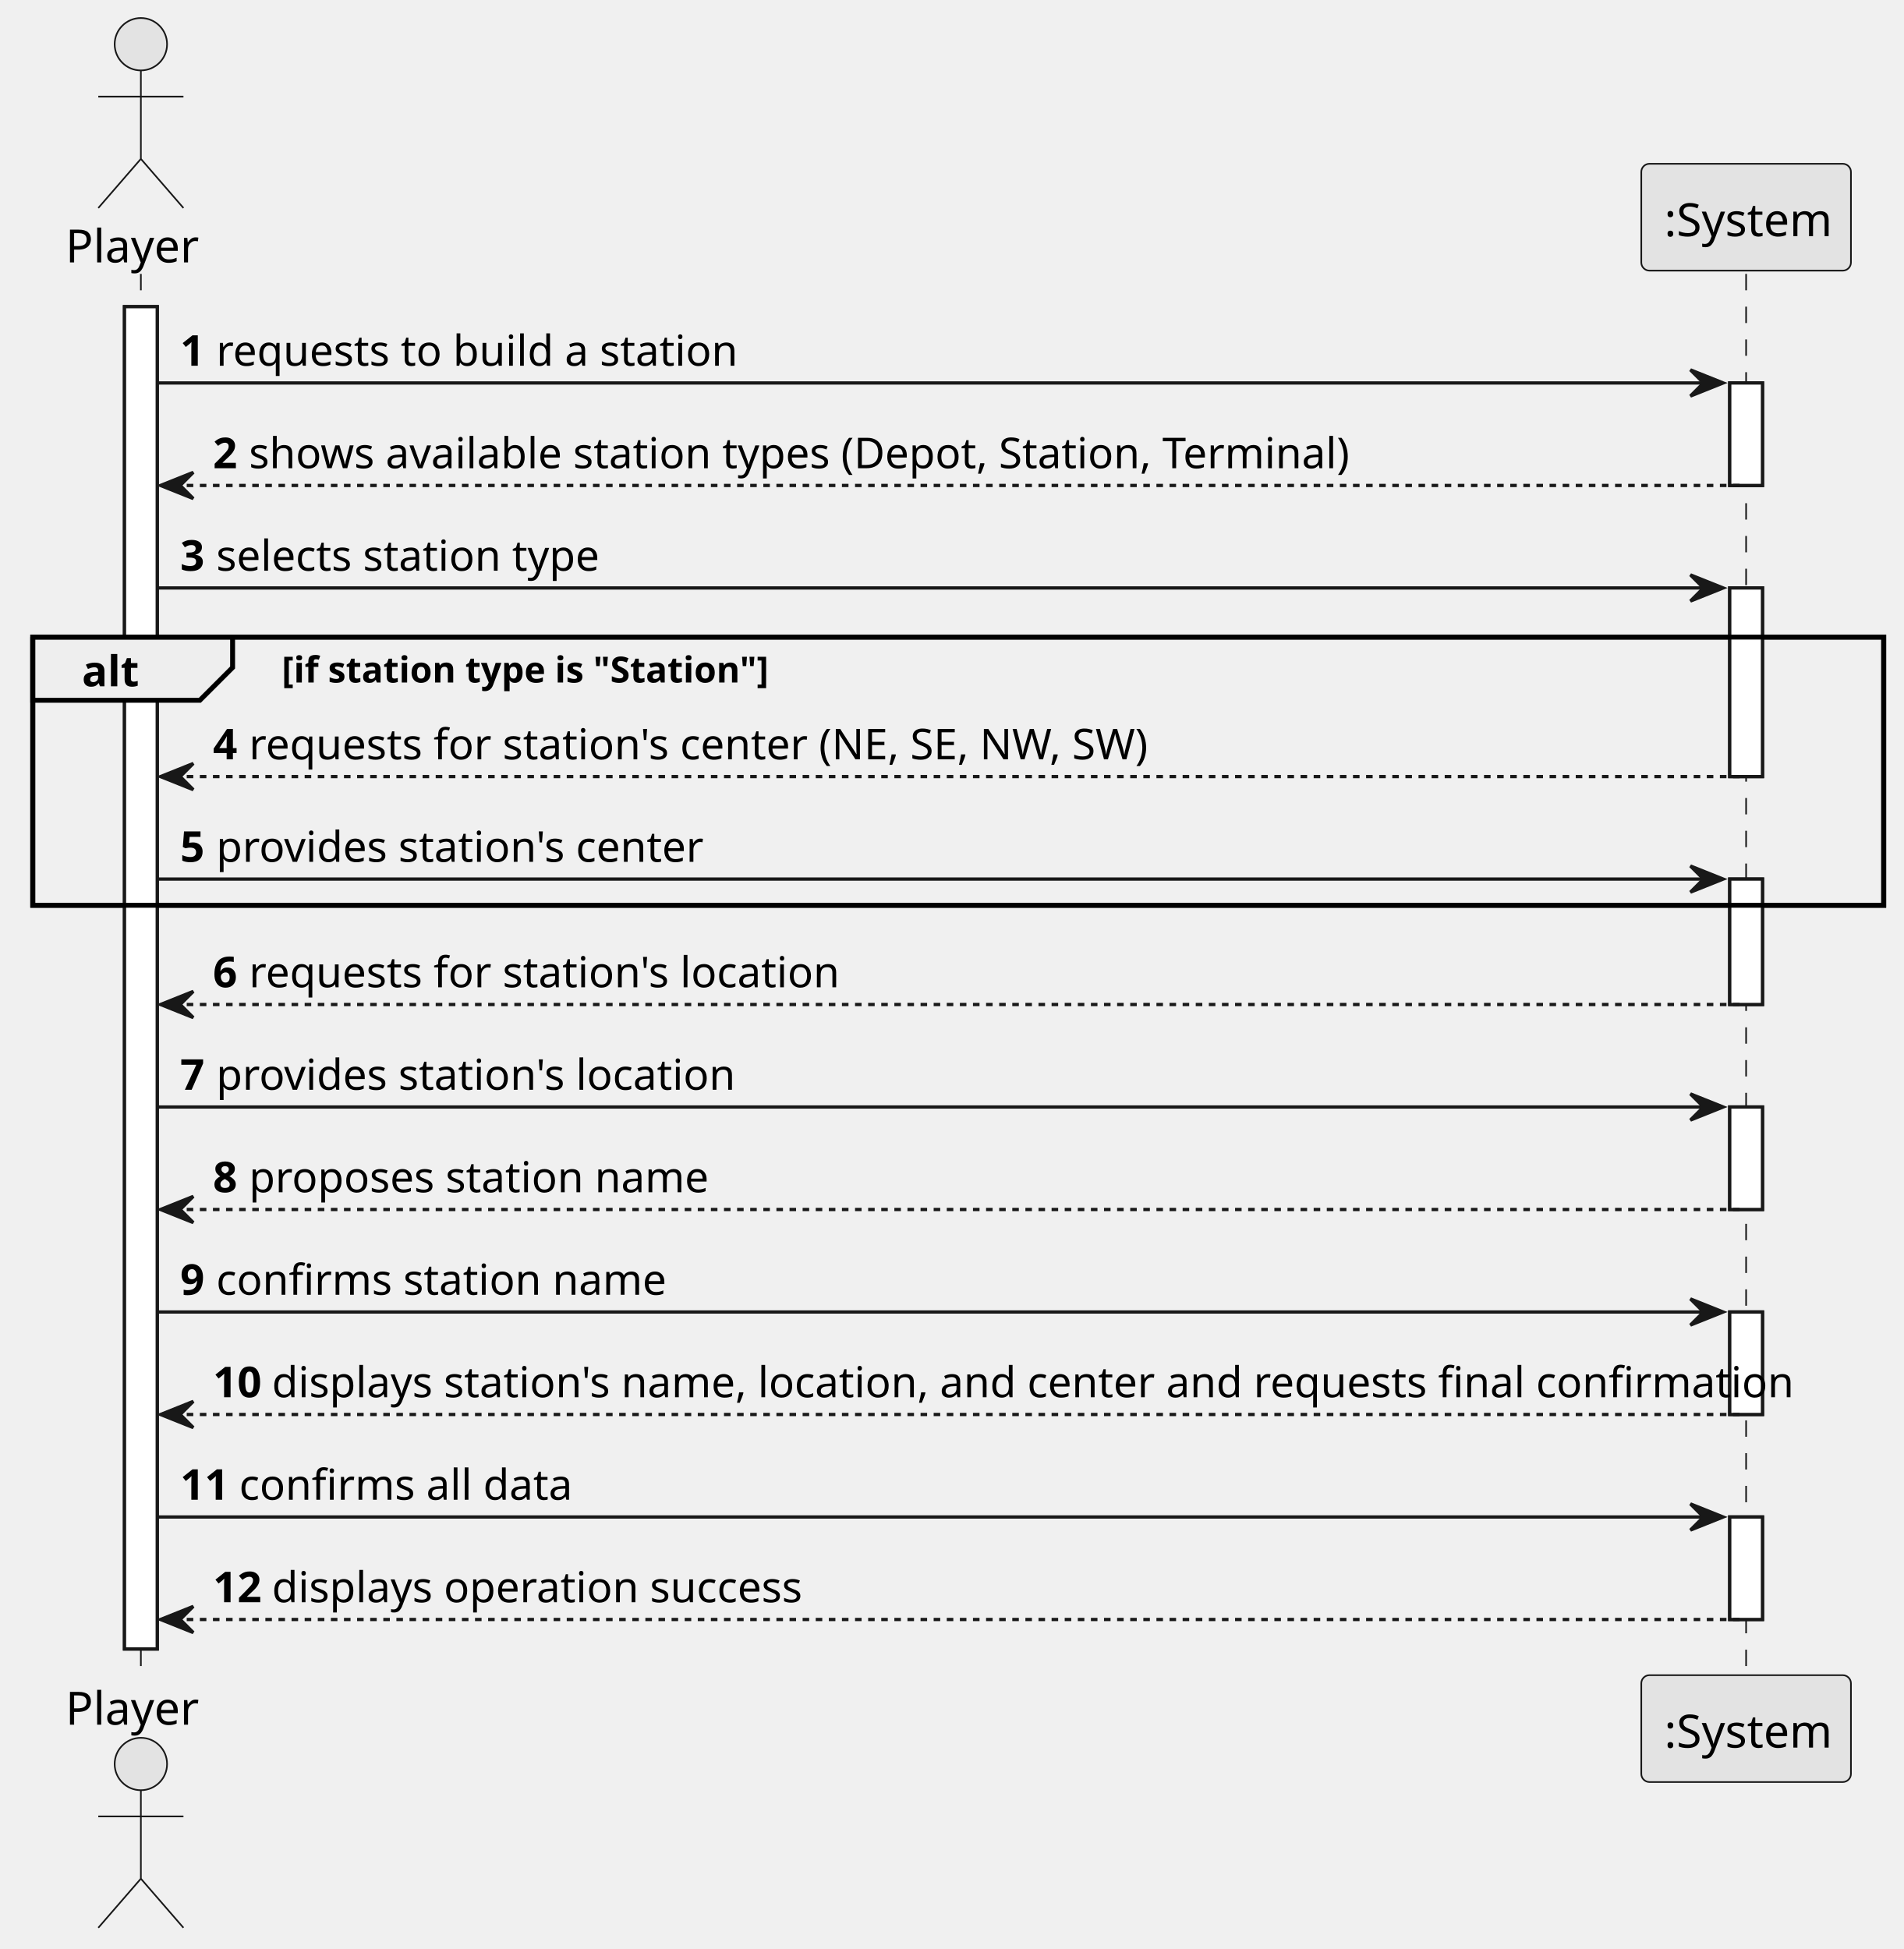
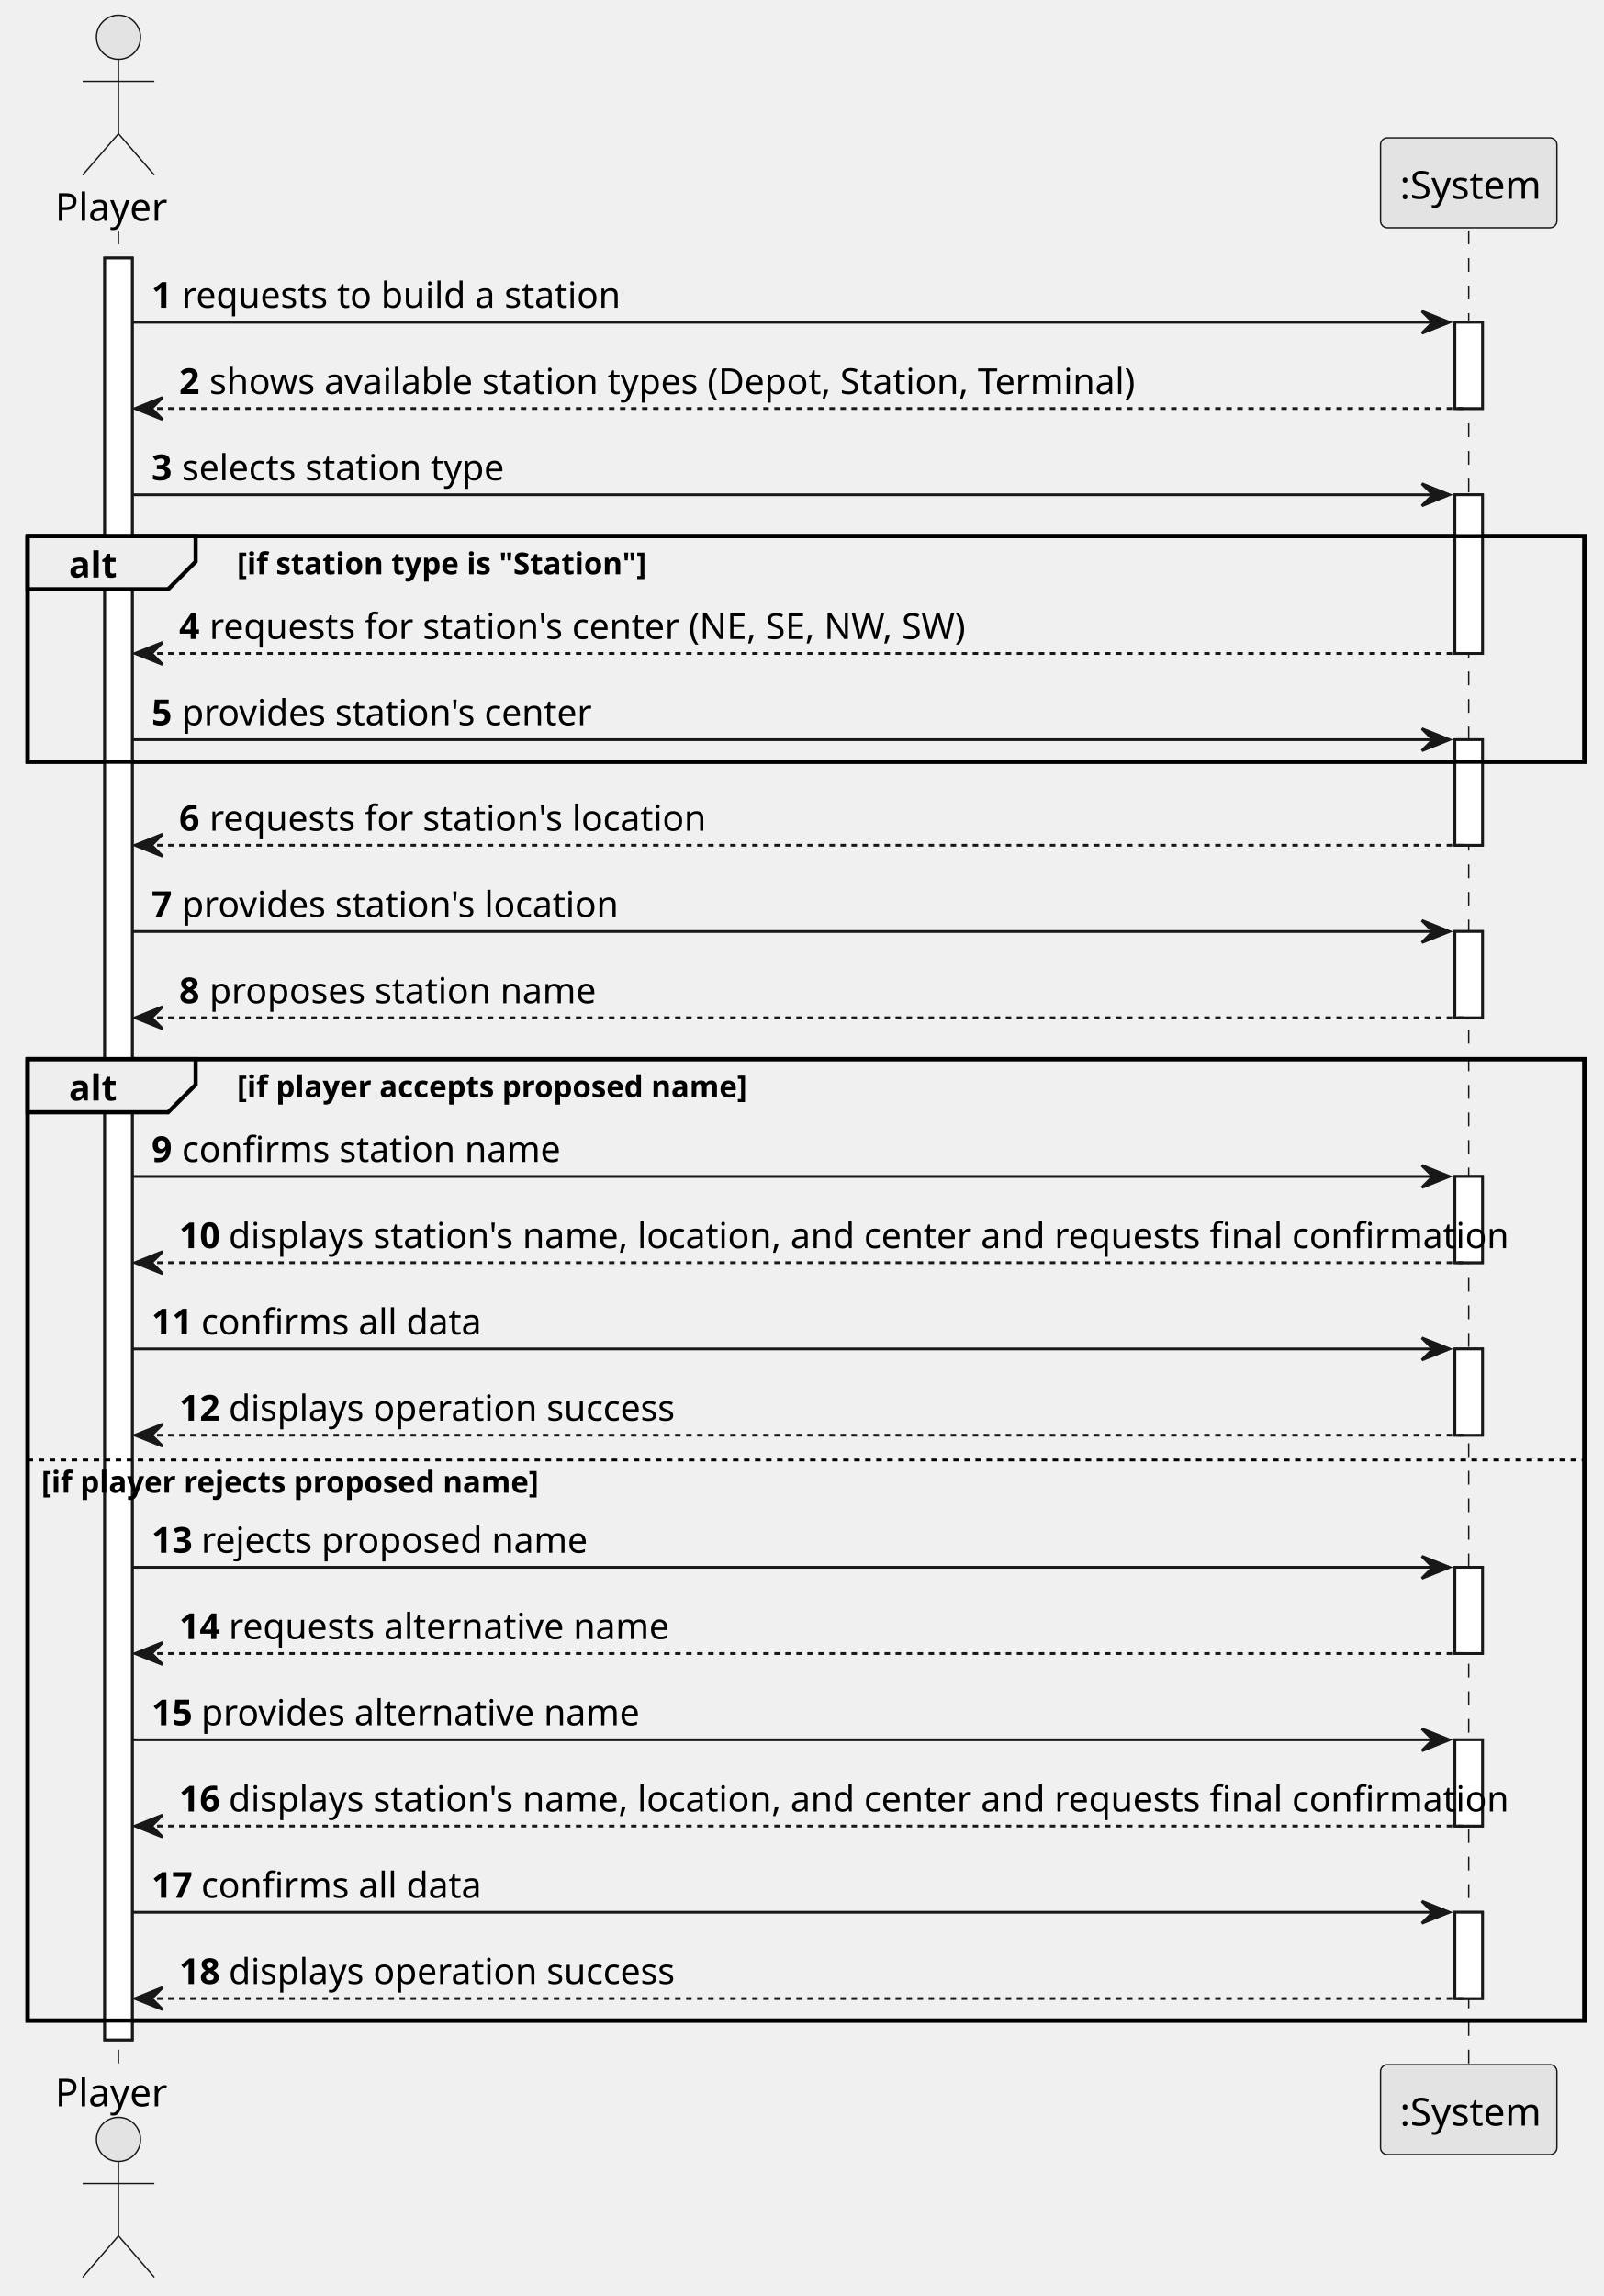
- <svg xmlns="http://www.w3.org/2000/svg" contentStyleType="text/css" height="595px" preserveAspectRatio="none" style="width:581px;height:595px;background:#FFFFFF;" version="1.1" viewBox="0 0 581 595" width="581px" zoomAndPan="magnify">
+ <svg xmlns="http://www.w3.org/2000/svg" contentStyleType="text/css" height="833px" preserveAspectRatio="none" style="width:582px;height:833px;background:#FFFFFF;" version="1.1" viewBox="0 0 582 833" width="582px" zoomAndPan="magnify">
  <defs />
  <g>
-     <rect fill="#FFFFFF" height="409.783" style="stroke:#181818;stroke-width:1.0;" width="10" x="38" y="93.621" />
+     <rect fill="#FFFFFF" height="646.451" style="stroke:#181818;stroke-width:1.0;" width="10" x="38" y="93.621" />
    <rect fill="#FFFFFF" height="31.291" style="stroke:#181818;stroke-width:1.0;" width="10" x="528" y="116.912" />
    <rect fill="#FFFFFF" height="57.582" style="stroke:#181818;stroke-width:1.0;" width="10" x="528" y="179.494" />
    <rect fill="#FFFFFF" height="38.291" style="stroke:#181818;stroke-width:1.0;" width="10" x="528" y="268.367" />
    <rect fill="#FFFFFF" height="31.291" style="stroke:#181818;stroke-width:1.0;" width="10" x="528" y="337.949" />
-     <rect fill="#FFFFFF" height="31.291" style="stroke:#181818;stroke-width:1.0;" width="10" x="528" y="400.531" />
-     <rect fill="#FFFFFF" height="31.291" style="stroke:#181818;stroke-width:1.0;" width="10" x="528" y="463.113" />
+     <rect fill="#FFFFFF" height="31.291" style="stroke:#181818;stroke-width:1.0;" width="10" x="528" y="426.822" />
+     <rect fill="#FFFFFF" height="31.291" style="stroke:#181818;stroke-width:1.0;" width="10" x="528" y="489.404" />
+     <rect fill="#FFFFFF" height="31.291" style="stroke:#181818;stroke-width:1.0;" width="10" x="528" y="568.617" />
+     <rect fill="#FFFFFF" height="31.291" style="stroke:#181818;stroke-width:1.0;" width="10" x="528" y="631.199" />
+     <rect fill="#FFFFFF" height="31.291" style="stroke:#181818;stroke-width:1.0;" width="10" x="528" y="693.781" />
    <rect fill="none" height="81.873" style="stroke:#000000;stroke-width:1.5;" width="565" x="10" y="194.494" />
-     <line style="stroke:#181818;stroke-width:0.5;stroke-dasharray:5.0,5.0;" x1="43" x2="43" y1="83.621" y2="512.404" />
-     <line style="stroke:#181818;stroke-width:0.5;stroke-dasharray:5.0,5.0;" x1="533" x2="533" y1="83.621" y2="512.404" />
+     <rect fill="none" height="348.832" style="stroke:#000000;stroke-width:1.5;" width="565" x="10" y="384.24" />
+     <line style="stroke:#181818;stroke-width:0.5;stroke-dasharray:5.0,5.0;" x1="43" x2="43" y1="83.621" y2="750.072" />
+     <line style="stroke:#181818;stroke-width:0.5;stroke-dasharray:5.0,5.0;" x1="533" x2="533" y1="83.621" y2="750.072" />
    <text fill="#000000" font-family="sans-serif" font-size="14" lengthAdjust="spacing" textLength="40" x="20" y="80.107">Player</text>
    <ellipse cx="43" cy="13.5" fill="#E3E3E3" rx="8" ry="8" style="stroke:#181818;stroke-width:0.5;" />
    <path d="M43,21.5 L43,48.5 M30,29.5 L56,29.5 M43,48.5 L30,63.5 M43,48.5 L56,63.5 " fill="none" style="stroke:#181818;stroke-width:0.5;" />
-     <text fill="#000000" font-family="sans-serif" font-size="14" lengthAdjust="spacing" textLength="40" x="20" y="526.512">Player</text>
-     <ellipse cx="43" cy="538.525" fill="#E3E3E3" rx="8" ry="8" style="stroke:#181818;stroke-width:0.5;" />
-     <path d="M43,546.525 L43,573.525 M30,554.525 L56,554.525 M43,573.525 L30,588.525 M43,573.525 L56,588.525 " fill="none" style="stroke:#181818;stroke-width:0.5;" />
+     <text fill="#000000" font-family="sans-serif" font-size="14" lengthAdjust="spacing" textLength="40" x="20" y="764.18">Player</text>
+     <ellipse cx="43" cy="776.193" fill="#E3E3E3" rx="8" ry="8" style="stroke:#181818;stroke-width:0.5;" />
+     <path d="M43,784.193 L43,811.193 M30,792.193 L56,792.193 M43,811.193 L30,826.193 M43,811.193 L56,826.193 " fill="none" style="stroke:#181818;stroke-width:0.5;" />
    <rect fill="#E3E3E3" height="32.621" rx="2.5" ry="2.5" style="stroke:#181818;stroke-width:0.5;" width="64" x="501" y="50" />
    <text fill="#000000" font-family="sans-serif" font-size="14" lengthAdjust="spacing" textLength="50" x="508" y="72.107">:System</text>
-     <rect fill="#E3E3E3" height="32.621" rx="2.5" ry="2.5" style="stroke:#181818;stroke-width:0.5;" width="64" x="501" y="511.404" />
-     <text fill="#000000" font-family="sans-serif" font-size="14" lengthAdjust="spacing" textLength="50" x="508" y="533.512">:System</text>
-     <rect fill="#FFFFFF" height="409.783" style="stroke:#181818;stroke-width:1.0;" width="10" x="38" y="93.621" />
+     <rect fill="#E3E3E3" height="32.621" rx="2.5" ry="2.5" style="stroke:#181818;stroke-width:0.5;" width="64" x="501" y="749.072" />
+     <text fill="#000000" font-family="sans-serif" font-size="14" lengthAdjust="spacing" textLength="50" x="508" y="771.18">:System</text>
+     <rect fill="#FFFFFF" height="646.451" style="stroke:#181818;stroke-width:1.0;" width="10" x="38" y="93.621" />
    <rect fill="#FFFFFF" height="31.291" style="stroke:#181818;stroke-width:1.0;" width="10" x="528" y="116.912" />
    <rect fill="#FFFFFF" height="57.582" style="stroke:#181818;stroke-width:1.0;" width="10" x="528" y="179.494" />
    <rect fill="#FFFFFF" height="38.291" style="stroke:#181818;stroke-width:1.0;" width="10" x="528" y="268.367" />
    <rect fill="#FFFFFF" height="31.291" style="stroke:#181818;stroke-width:1.0;" width="10" x="528" y="337.949" />
-     <rect fill="#FFFFFF" height="31.291" style="stroke:#181818;stroke-width:1.0;" width="10" x="528" y="400.531" />
-     <rect fill="#FFFFFF" height="31.291" style="stroke:#181818;stroke-width:1.0;" width="10" x="528" y="463.113" />
+     <rect fill="#FFFFFF" height="31.291" style="stroke:#181818;stroke-width:1.0;" width="10" x="528" y="426.822" />
+     <rect fill="#FFFFFF" height="31.291" style="stroke:#181818;stroke-width:1.0;" width="10" x="528" y="489.404" />
+     <rect fill="#FFFFFF" height="31.291" style="stroke:#181818;stroke-width:1.0;" width="10" x="528" y="568.617" />
+     <rect fill="#FFFFFF" height="31.291" style="stroke:#181818;stroke-width:1.0;" width="10" x="528" y="631.199" />
+     <rect fill="#FFFFFF" height="31.291" style="stroke:#181818;stroke-width:1.0;" width="10" x="528" y="693.781" />
    <polygon fill="#181818" points="516,112.912,526,116.912,516,120.912,520,116.912" style="stroke:#181818;stroke-width:1.0;" />
    <line style="stroke:#181818;stroke-width:1.0;" x1="48" x2="522" y1="116.912" y2="116.912" />
    <text fill="#000000" font-family="sans-serif" font-size="13" font-weight="bold" lengthAdjust="spacing" textLength="7" x="55" y="111.649">1</text>
    <text fill="#000000" font-family="sans-serif" font-size="13" lengthAdjust="spacing" textLength="150" x="66" y="111.649">requests to build a station</text>
    <polygon fill="#181818" points="59,144.203,49,148.203,59,152.203,55,148.203" style="stroke:#181818;stroke-width:1.0;" />
    <line style="stroke:#181818;stroke-width:1.0;stroke-dasharray:2.0,2.0;" x1="53" x2="532" y1="148.203" y2="148.203" />
    <text fill="#000000" font-family="sans-serif" font-size="13" font-weight="bold" lengthAdjust="spacing" textLength="7" x="65" y="142.94">2</text>
    <text fill="#000000" font-family="sans-serif" font-size="13" lengthAdjust="spacing" textLength="321" x="76" y="142.94">shows available station types (Depot, Station, Terminal)</text>
    <polygon fill="#181818" points="516,175.494,526,179.494,516,183.494,520,179.494" style="stroke:#181818;stroke-width:1.0;" />
    <line style="stroke:#181818;stroke-width:1.0;" x1="48" x2="522" y1="179.494" y2="179.494" />
    <text fill="#000000" font-family="sans-serif" font-size="13" font-weight="bold" lengthAdjust="spacing" textLength="7" x="55" y="174.231">3</text>
    <text fill="#000000" font-family="sans-serif" font-size="13" lengthAdjust="spacing" textLength="114" x="66" y="174.231">selects station type</text>
    <path d="M10,194.494 L71,194.494 L71,203.785 L61,213.785 L10,213.785 L10,194.494 " fill="#EEEEEE" style="stroke:#000000;stroke-width:1.5;" />
    <rect fill="none" height="81.873" style="stroke:#000000;stroke-width:1.5;" width="565" x="10" y="194.494" />
    <text fill="#000000" font-family="sans-serif" font-size="13" font-weight="bold" lengthAdjust="spacing" textLength="16" x="25" y="209.523">alt</text>
    <text fill="#000000" font-family="sans-serif" font-size="11" font-weight="bold" lengthAdjust="spacing" textLength="147" x="86" y="208.364">[if station type is "Station"]</text>
    <polygon fill="#181818" points="59,233.076,49,237.076,59,241.076,55,237.076" style="stroke:#181818;stroke-width:1.0;" />
    <line style="stroke:#181818;stroke-width:1.0;stroke-dasharray:2.0,2.0;" x1="53" x2="532" y1="237.076" y2="237.076" />
    <text fill="#000000" font-family="sans-serif" font-size="13" font-weight="bold" lengthAdjust="spacing" textLength="7" x="65" y="231.814">4</text>
    <text fill="#000000" font-family="sans-serif" font-size="13" lengthAdjust="spacing" textLength="276" x="76" y="231.814">requests for station's center (NE, SE, NW, SW)</text>
    <polygon fill="#181818" points="516,264.367,526,268.367,516,272.367,520,268.367" style="stroke:#181818;stroke-width:1.0;" />
    <line style="stroke:#181818;stroke-width:1.0;" x1="48" x2="522" y1="268.367" y2="268.367" />
    <text fill="#000000" font-family="sans-serif" font-size="13" font-weight="bold" lengthAdjust="spacing" textLength="7" x="55" y="263.104">5</text>
    <text fill="#000000" font-family="sans-serif" font-size="13" lengthAdjust="spacing" textLength="139" x="66" y="263.104">provides station's center</text>
    <polygon fill="#181818" points="59,302.658,49,306.658,59,310.658,55,306.658" style="stroke:#181818;stroke-width:1.0;" />
    <line style="stroke:#181818;stroke-width:1.0;stroke-dasharray:2.0,2.0;" x1="53" x2="532" y1="306.658" y2="306.658" />
    <text fill="#000000" font-family="sans-serif" font-size="13" font-weight="bold" lengthAdjust="spacing" textLength="7" x="65" y="301.396">6</text>
    <text fill="#000000" font-family="sans-serif" font-size="13" lengthAdjust="spacing" textLength="169" x="76" y="301.396">requests for station's location</text>
    <polygon fill="#181818" points="516,333.949,526,337.949,516,341.949,520,337.949" style="stroke:#181818;stroke-width:1.0;" />
    <line style="stroke:#181818;stroke-width:1.0;" x1="48" x2="522" y1="337.949" y2="337.949" />
    <text fill="#000000" font-family="sans-serif" font-size="13" font-weight="bold" lengthAdjust="spacing" textLength="7" x="55" y="332.687">7</text>
    <text fill="#000000" font-family="sans-serif" font-size="13" lengthAdjust="spacing" textLength="148" x="66" y="332.687">provides station's location</text>
    <polygon fill="#181818" points="59,365.24,49,369.24,59,373.24,55,369.24" style="stroke:#181818;stroke-width:1.0;" />
    <line style="stroke:#181818;stroke-width:1.0;stroke-dasharray:2.0,2.0;" x1="53" x2="532" y1="369.24" y2="369.24" />
    <text fill="#000000" font-family="sans-serif" font-size="13" font-weight="bold" lengthAdjust="spacing" textLength="7" x="65" y="363.978">8</text>
    <text fill="#000000" font-family="sans-serif" font-size="13" lengthAdjust="spacing" textLength="132" x="76" y="363.978">proposes station name</text>
-     <polygon fill="#181818" points="516,396.531,526,400.531,516,404.531,520,400.531" style="stroke:#181818;stroke-width:1.0;" />
-     <line style="stroke:#181818;stroke-width:1.0;" x1="48" x2="522" y1="400.531" y2="400.531" />
-     <text fill="#000000" font-family="sans-serif" font-size="13" font-weight="bold" lengthAdjust="spacing" textLength="7" x="55" y="395.269">9</text>
-     <text fill="#000000" font-family="sans-serif" font-size="13" lengthAdjust="spacing" textLength="128" x="66" y="395.269">confirms station name</text>
-     <polygon fill="#181818" points="59,427.822,49,431.822,59,435.822,55,431.822" style="stroke:#181818;stroke-width:1.0;" />
-     <line style="stroke:#181818;stroke-width:1.0;stroke-dasharray:2.0,2.0;" x1="53" x2="532" y1="431.822" y2="431.822" />
-     <text fill="#000000" font-family="sans-serif" font-size="13" font-weight="bold" lengthAdjust="spacing" textLength="14" x="65" y="426.56">10</text>
-     <text fill="#000000" font-family="sans-serif" font-size="13" lengthAdjust="spacing" textLength="438" x="83" y="426.56">displays station's name, location, and center and requests final confirmation</text>
-     <polygon fill="#181818" points="516,459.113,526,463.113,516,467.113,520,463.113" style="stroke:#181818;stroke-width:1.0;" />
-     <line style="stroke:#181818;stroke-width:1.0;" x1="48" x2="522" y1="463.113" y2="463.113" />
-     <text fill="#000000" font-family="sans-serif" font-size="13" font-weight="bold" lengthAdjust="spacing" textLength="14" x="55" y="457.851">11</text>
-     <text fill="#000000" font-family="sans-serif" font-size="13" lengthAdjust="spacing" textLength="95" x="73" y="457.851">confirms all data</text>
-     <polygon fill="#181818" points="59,490.404,49,494.404,59,498.404,55,494.404" style="stroke:#181818;stroke-width:1.0;" />
-     <line style="stroke:#181818;stroke-width:1.0;stroke-dasharray:2.0,2.0;" x1="53" x2="532" y1="494.404" y2="494.404" />
-     <text fill="#000000" font-family="sans-serif" font-size="13" font-weight="bold" lengthAdjust="spacing" textLength="14" x="65" y="489.142">12</text>
-     <text fill="#000000" font-family="sans-serif" font-size="13" lengthAdjust="spacing" textLength="158" x="83" y="489.142">displays operation success</text>
+     <path d="M10,384.24 L71,384.24 L71,393.531 L61,403.531 L10,403.531 L10,384.24 " fill="#EEEEEE" style="stroke:#000000;stroke-width:1.5;" />
+     <rect fill="none" height="348.832" style="stroke:#000000;stroke-width:1.5;" width="565" x="10" y="384.24" />
+     <text fill="#000000" font-family="sans-serif" font-size="13" font-weight="bold" lengthAdjust="spacing" textLength="16" x="25" y="399.269">alt</text>
+     <text fill="#000000" font-family="sans-serif" font-size="11" font-weight="bold" lengthAdjust="spacing" textLength="189" x="86" y="398.11">[if player accepts proposed name]</text>
+     <polygon fill="#181818" points="516,422.822,526,426.822,516,430.822,520,426.822" style="stroke:#181818;stroke-width:1.0;" />
+     <line style="stroke:#181818;stroke-width:1.0;" x1="48" x2="522" y1="426.822" y2="426.822" />
+     <text fill="#000000" font-family="sans-serif" font-size="13" font-weight="bold" lengthAdjust="spacing" textLength="7" x="55" y="421.56">9</text>
+     <text fill="#000000" font-family="sans-serif" font-size="13" lengthAdjust="spacing" textLength="128" x="66" y="421.56">confirms station name</text>
+     <polygon fill="#181818" points="59,454.113,49,458.113,59,462.113,55,458.113" style="stroke:#181818;stroke-width:1.0;" />
+     <line style="stroke:#181818;stroke-width:1.0;stroke-dasharray:2.0,2.0;" x1="53" x2="532" y1="458.113" y2="458.113" />
+     <text fill="#000000" font-family="sans-serif" font-size="13" font-weight="bold" lengthAdjust="spacing" textLength="14" x="65" y="452.851">10</text>
+     <text fill="#000000" font-family="sans-serif" font-size="13" lengthAdjust="spacing" textLength="438" x="83" y="452.851">displays station's name, location, and center and requests final confirmation</text>
+     <polygon fill="#181818" points="516,485.404,526,489.404,516,493.404,520,489.404" style="stroke:#181818;stroke-width:1.0;" />
+     <line style="stroke:#181818;stroke-width:1.0;" x1="48" x2="522" y1="489.404" y2="489.404" />
+     <text fill="#000000" font-family="sans-serif" font-size="13" font-weight="bold" lengthAdjust="spacing" textLength="14" x="55" y="484.142">11</text>
+     <text fill="#000000" font-family="sans-serif" font-size="13" lengthAdjust="spacing" textLength="95" x="73" y="484.142">confirms all data</text>
+     <polygon fill="#181818" points="59,516.695,49,520.695,59,524.695,55,520.695" style="stroke:#181818;stroke-width:1.0;" />
+     <line style="stroke:#181818;stroke-width:1.0;stroke-dasharray:2.0,2.0;" x1="53" x2="532" y1="520.695" y2="520.695" />
+     <text fill="#000000" font-family="sans-serif" font-size="13" font-weight="bold" lengthAdjust="spacing" textLength="14" x="65" y="515.433">12</text>
+     <text fill="#000000" font-family="sans-serif" font-size="13" lengthAdjust="spacing" textLength="158" x="83" y="515.433">displays operation success</text>
+     <line style="stroke:#000000;stroke-width:1.0;stroke-dasharray:2.0,2.0;" x1="10" x2="575" y1="529.695" y2="529.695" />
+     <text fill="#000000" font-family="sans-serif" font-size="11" font-weight="bold" lengthAdjust="spacing" textLength="185" x="15" y="541.565">[if player rejects proposed name]</text>
+     <polygon fill="#181818" points="516,564.617,526,568.617,516,572.617,520,568.617" style="stroke:#181818;stroke-width:1.0;" />
+     <line style="stroke:#181818;stroke-width:1.0;" x1="48" x2="522" y1="568.617" y2="568.617" />
+     <text fill="#000000" font-family="sans-serif" font-size="13" font-weight="bold" lengthAdjust="spacing" textLength="14" x="55" y="563.355">13</text>
+     <text fill="#000000" font-family="sans-serif" font-size="13" lengthAdjust="spacing" textLength="132" x="73" y="563.355">rejects proposed name</text>
+     <polygon fill="#181818" points="59,595.908,49,599.908,59,603.908,55,599.908" style="stroke:#181818;stroke-width:1.0;" />
+     <line style="stroke:#181818;stroke-width:1.0;stroke-dasharray:2.0,2.0;" x1="53" x2="532" y1="599.908" y2="599.908" />
+     <text fill="#000000" font-family="sans-serif" font-size="13" font-weight="bold" lengthAdjust="spacing" textLength="14" x="65" y="594.645">14</text>
+     <text fill="#000000" font-family="sans-serif" font-size="13" lengthAdjust="spacing" textLength="148" x="83" y="594.645">requests alternative name</text>
+     <polygon fill="#181818" points="516,627.199,526,631.199,516,635.199,520,631.199" style="stroke:#181818;stroke-width:1.0;" />
+     <line style="stroke:#181818;stroke-width:1.0;" x1="48" x2="522" y1="631.199" y2="631.199" />
+     <text fill="#000000" font-family="sans-serif" font-size="13" font-weight="bold" lengthAdjust="spacing" textLength="14" x="55" y="625.937">15</text>
+     <text fill="#000000" font-family="sans-serif" font-size="13" lengthAdjust="spacing" textLength="145" x="73" y="625.937">provides alternative name</text>
+     <polygon fill="#181818" points="59,658.49,49,662.49,59,666.49,55,662.49" style="stroke:#181818;stroke-width:1.0;" />
+     <line style="stroke:#181818;stroke-width:1.0;stroke-dasharray:2.0,2.0;" x1="53" x2="532" y1="662.49" y2="662.49" />
+     <text fill="#000000" font-family="sans-serif" font-size="13" font-weight="bold" lengthAdjust="spacing" textLength="14" x="65" y="657.227">16</text>
+     <text fill="#000000" font-family="sans-serif" font-size="13" lengthAdjust="spacing" textLength="438" x="83" y="657.227">displays station's name, location, and center and requests final confirmation</text>
+     <polygon fill="#181818" points="516,689.781,526,693.781,516,697.781,520,693.781" style="stroke:#181818;stroke-width:1.0;" />
+     <line style="stroke:#181818;stroke-width:1.0;" x1="48" x2="522" y1="693.781" y2="693.781" />
+     <text fill="#000000" font-family="sans-serif" font-size="13" font-weight="bold" lengthAdjust="spacing" textLength="14" x="55" y="688.519">17</text>
+     <text fill="#000000" font-family="sans-serif" font-size="13" lengthAdjust="spacing" textLength="95" x="73" y="688.519">confirms all data</text>
+     <polygon fill="#181818" points="59,721.072,49,725.072,59,729.072,55,725.072" style="stroke:#181818;stroke-width:1.0;" />
+     <line style="stroke:#181818;stroke-width:1.0;stroke-dasharray:2.0,2.0;" x1="53" x2="532" y1="725.072" y2="725.072" />
+     <text fill="#000000" font-family="sans-serif" font-size="13" font-weight="bold" lengthAdjust="spacing" textLength="14" x="65" y="719.81">18</text>
+     <text fill="#000000" font-family="sans-serif" font-size="13" lengthAdjust="spacing" textLength="158" x="83" y="719.81">displays operation success</text>
  </g>
</svg>
